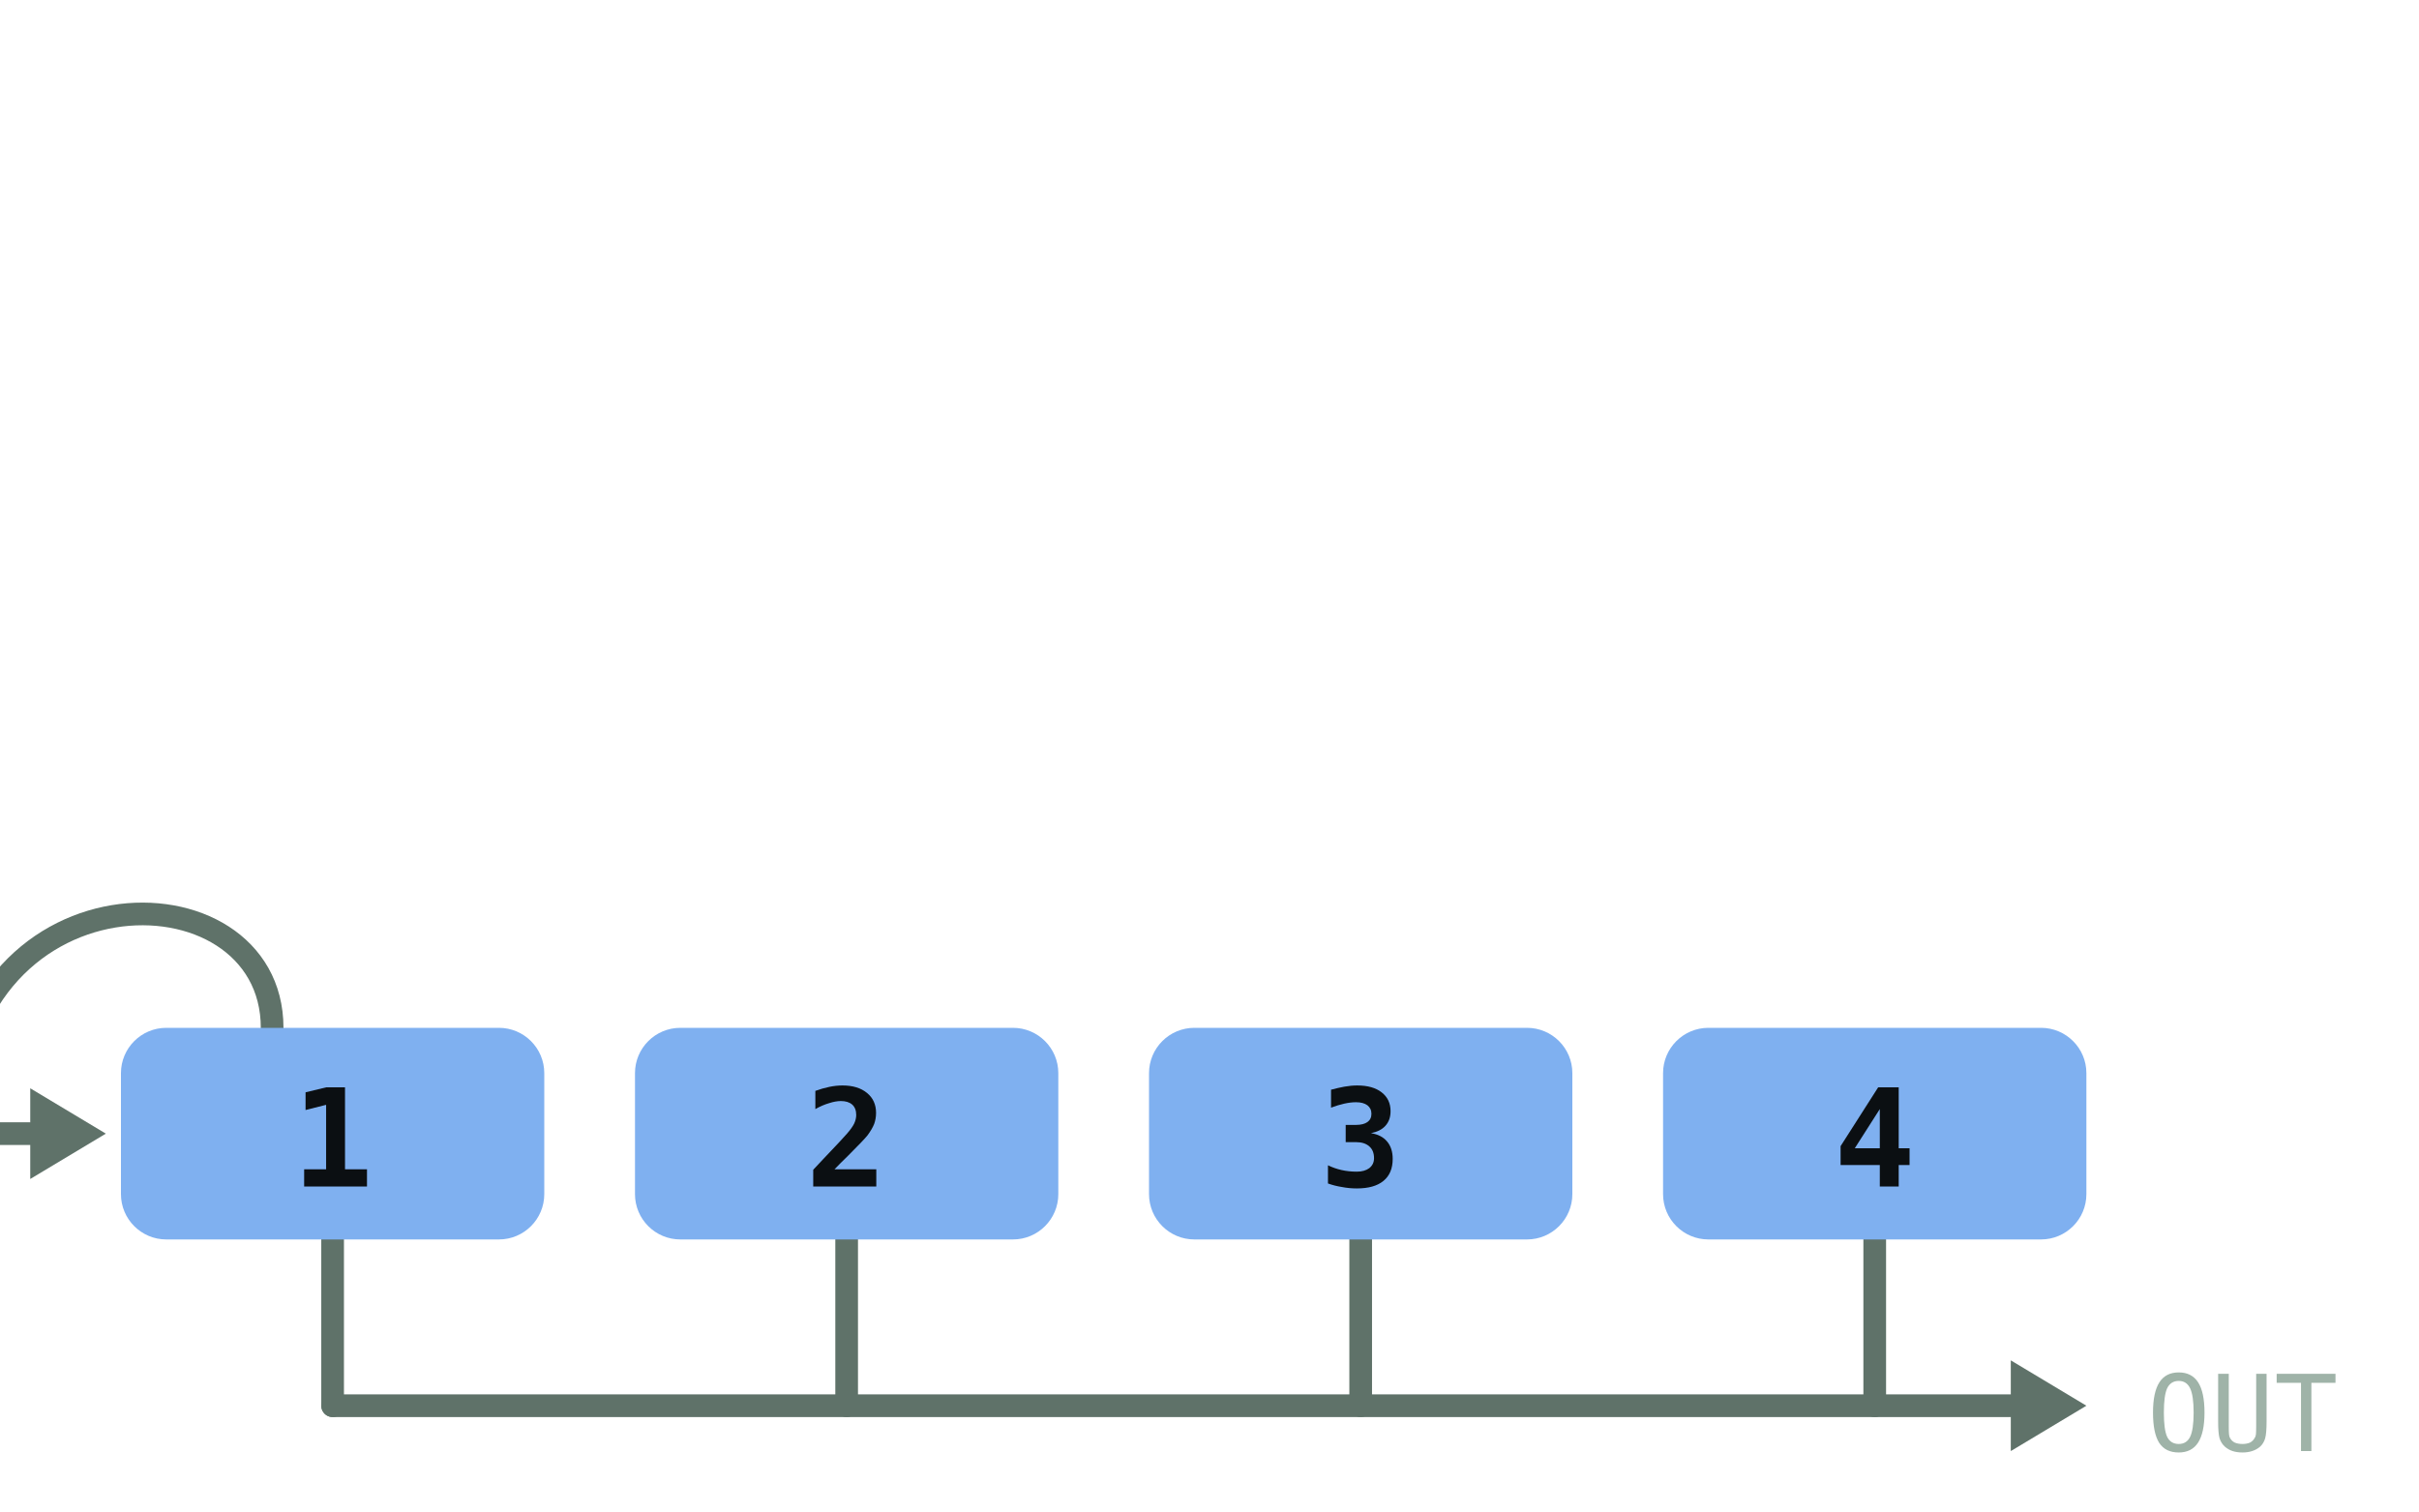
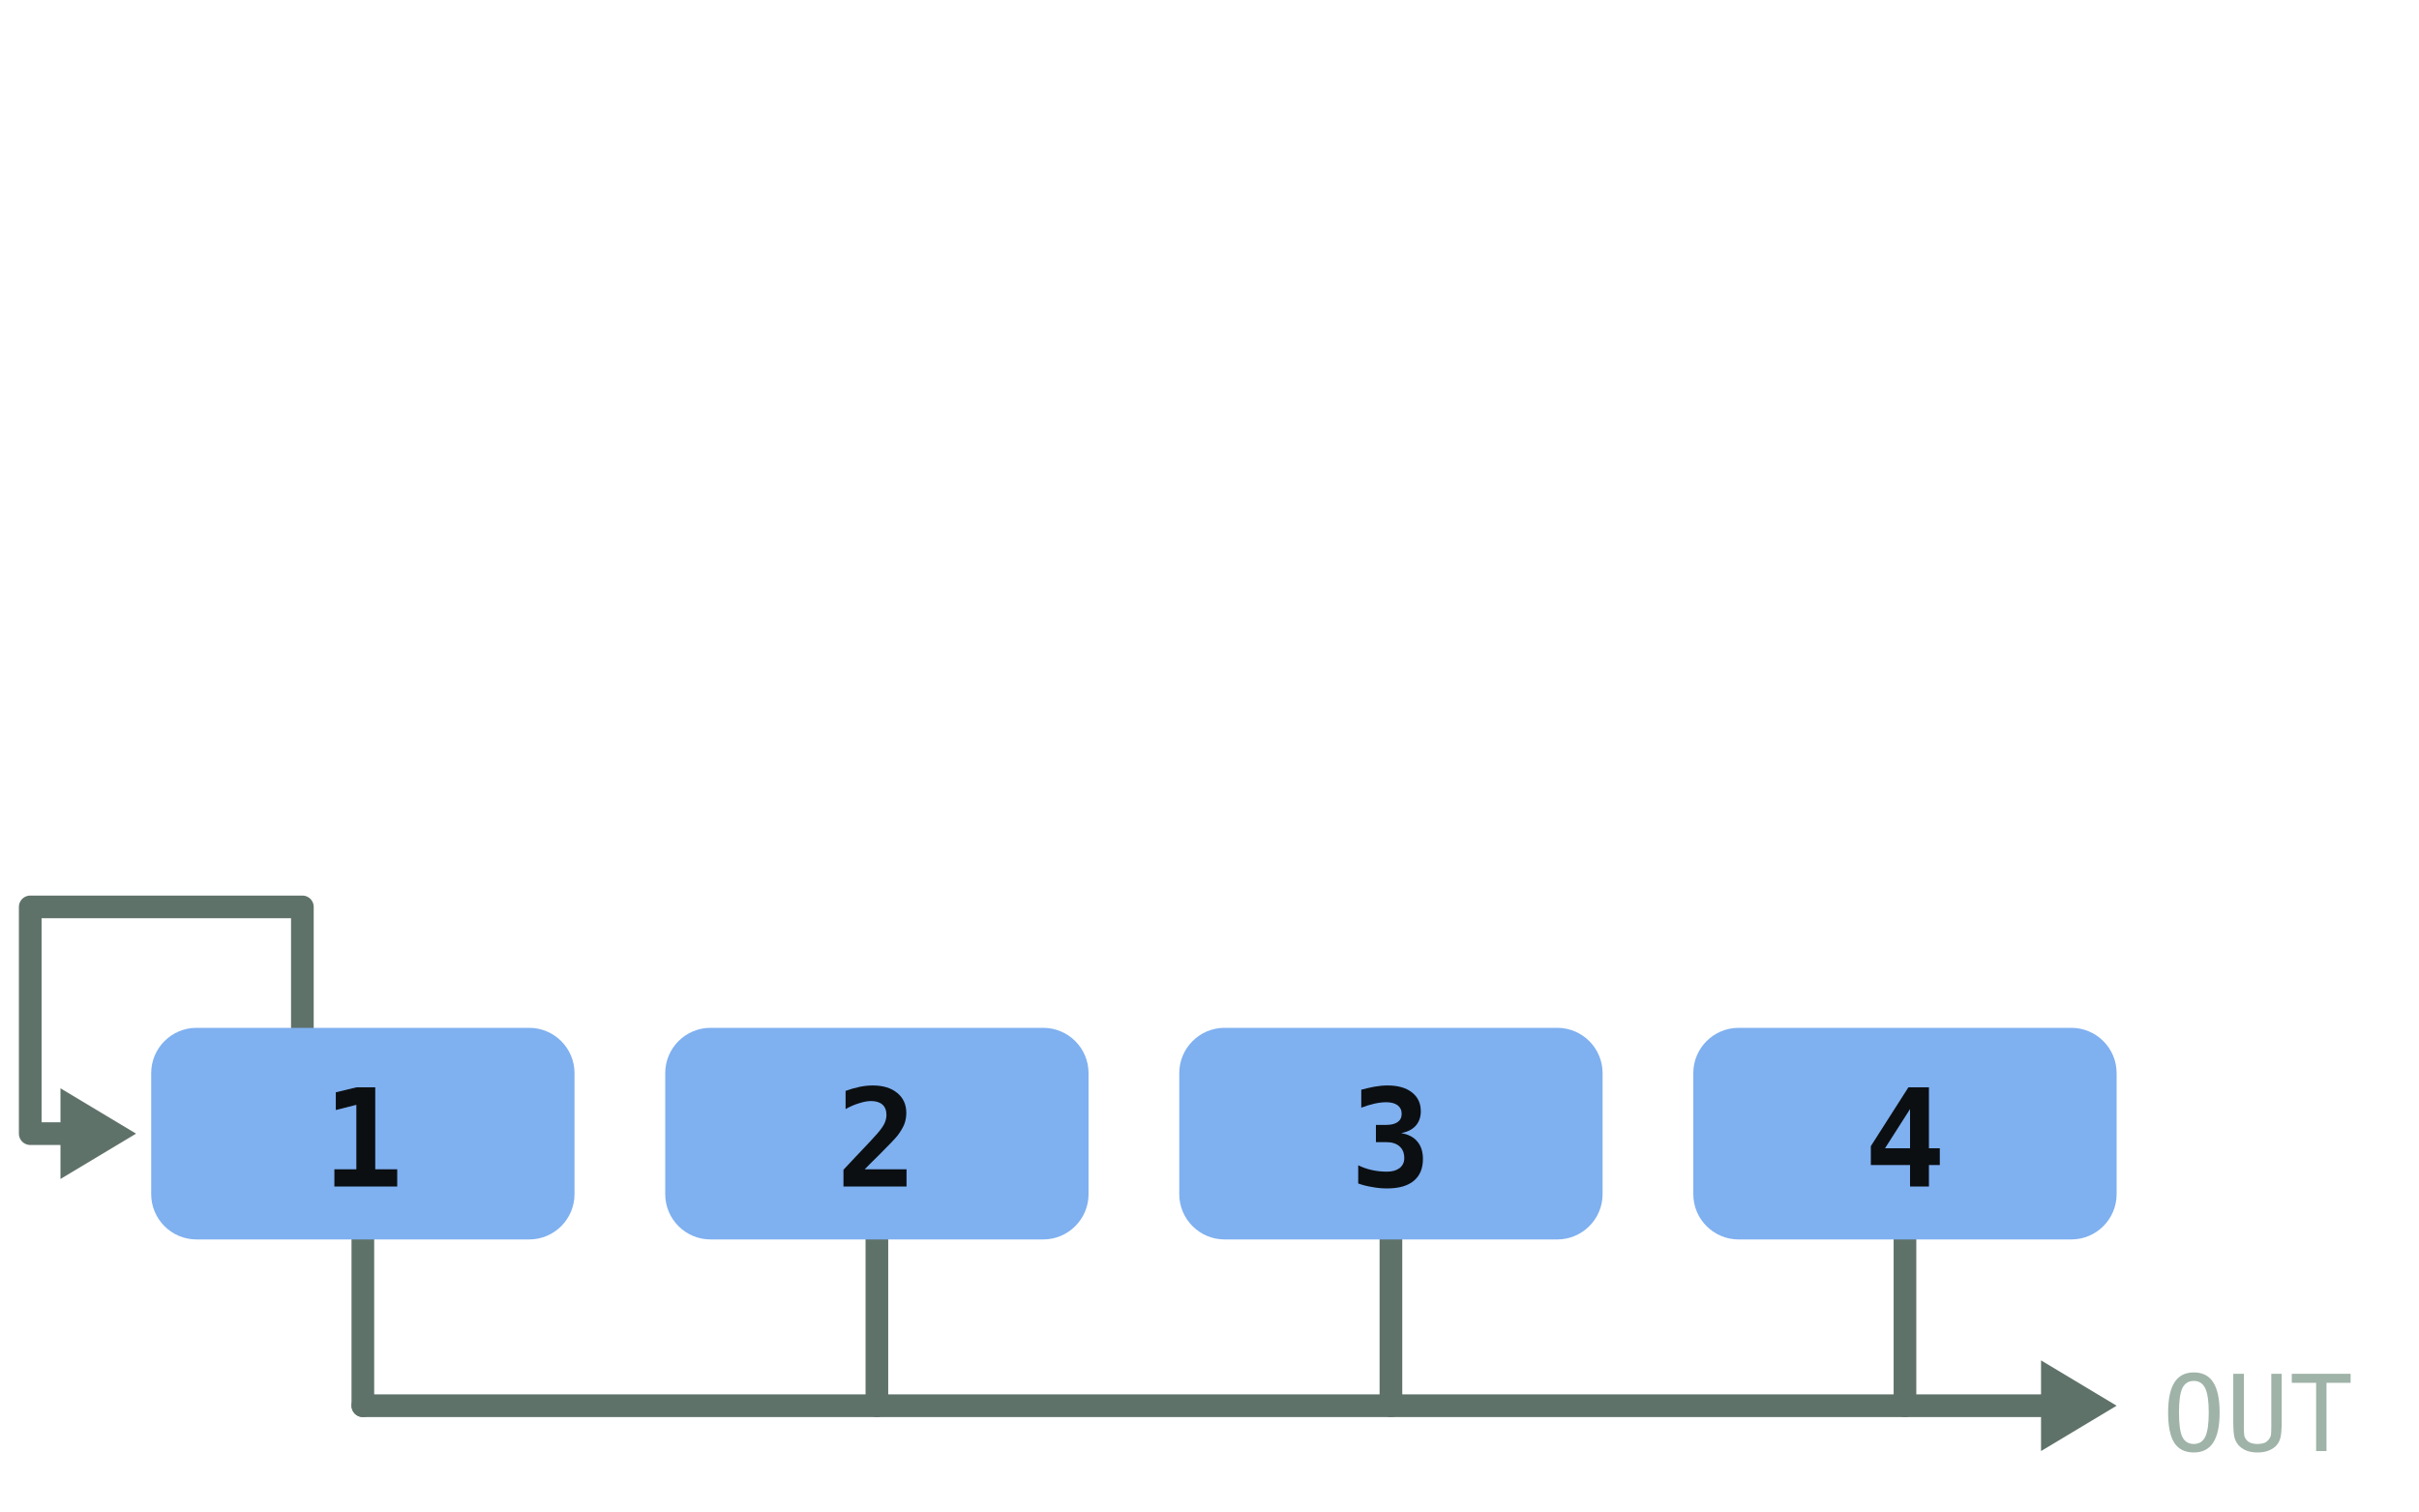
<svg xmlns="http://www.w3.org/2000/svg" viewBox="0 0 160 100" width="160" height="100">
  <g fill="none" stroke="#5f7269" stroke-width="1.5" stroke-linecap="round" stroke-linejoin="round">
-     <path d="M18,68.0 C18,57.0 -3.0,57.0 -3.0,75 L2.0,75" stroke="#5f7269" />
-     <path d="M22,82.0 V93" />
-     <path d="M56,82.0 V93" />
-     <path d="M90,82.0 V93" />
-     <path d="M124,82.0 V93" />
-     <path d="M22,93 H133" />
+     <path d="M20,68.0 V60.0 H2.0 V75 H4.0" stroke="#5f7269" />
+     <path d="M24,82.0 V93" />
+     <path d="M58,82.0 V93" />
+     <path d="M92,82.0 V93" />
+     <path d="M126,82.0 V93" />
+     <path d="M24,93 H135" />
  </g>
-   <path d="M2.0,72 L2.0,78 L7.0,75 Z" fill="#5f7269" />
-   <path d="M133,90 L133,96 L138,93 Z" fill="#5f7269" />
-   <text x="142" y="96" font-family="Menlo, monospace" font-size="7" fill="#9fb3a8">OUT</text>
-   <rect x="8.0" y="68.0" width="28" height="14" rx="3" fill="#7fb0f0" />
-   <text x="22" y="78.5" text-anchor="middle" font-family="Menlo, monospace" font-size="9" font-weight="bold" fill="#0b0f12">1</text>
-   <rect x="42.0" y="68.0" width="28" height="14" rx="3" fill="#7fb0f0" />
-   <text x="56" y="78.5" text-anchor="middle" font-family="Menlo, monospace" font-size="9" font-weight="bold" fill="#0b0f12">2</text>
-   <rect x="76.0" y="68.0" width="28" height="14" rx="3" fill="#7fb0f0" />
-   <text x="90" y="78.5" text-anchor="middle" font-family="Menlo, monospace" font-size="9" font-weight="bold" fill="#0b0f12">3</text>
-   <rect x="110.0" y="68.0" width="28" height="14" rx="3" fill="#7fb0f0" />
-   <text x="124" y="78.5" text-anchor="middle" font-family="Menlo, monospace" font-size="9" font-weight="bold" fill="#0b0f12">4</text>
+   <path d="M4.0,72 L4.0,78 L9.0,75 Z" fill="#5f7269" />
+   <path d="M135,90 L135,96 L140,93 Z" fill="#5f7269" />
+   <text x="143" y="96" font-family="Menlo, monospace" font-size="7" fill="#9fb3a8">OUT</text>
+   <rect x="10.0" y="68.0" width="28" height="14" rx="3" fill="#7fb0f0" />
+   <text x="24" y="78.5" text-anchor="middle" font-family="Menlo, monospace" font-size="9" font-weight="bold" fill="#0b0f12">1</text>
+   <rect x="44.0" y="68.0" width="28" height="14" rx="3" fill="#7fb0f0" />
+   <text x="58" y="78.5" text-anchor="middle" font-family="Menlo, monospace" font-size="9" font-weight="bold" fill="#0b0f12">2</text>
+   <rect x="78.0" y="68.0" width="28" height="14" rx="3" fill="#7fb0f0" />
+   <text x="92" y="78.5" text-anchor="middle" font-family="Menlo, monospace" font-size="9" font-weight="bold" fill="#0b0f12">3</text>
+   <rect x="112.0" y="68.0" width="28" height="14" rx="3" fill="#7fb0f0" />
+   <text x="126" y="78.5" text-anchor="middle" font-family="Menlo, monospace" font-size="9" font-weight="bold" fill="#0b0f12">4</text>
</svg>
